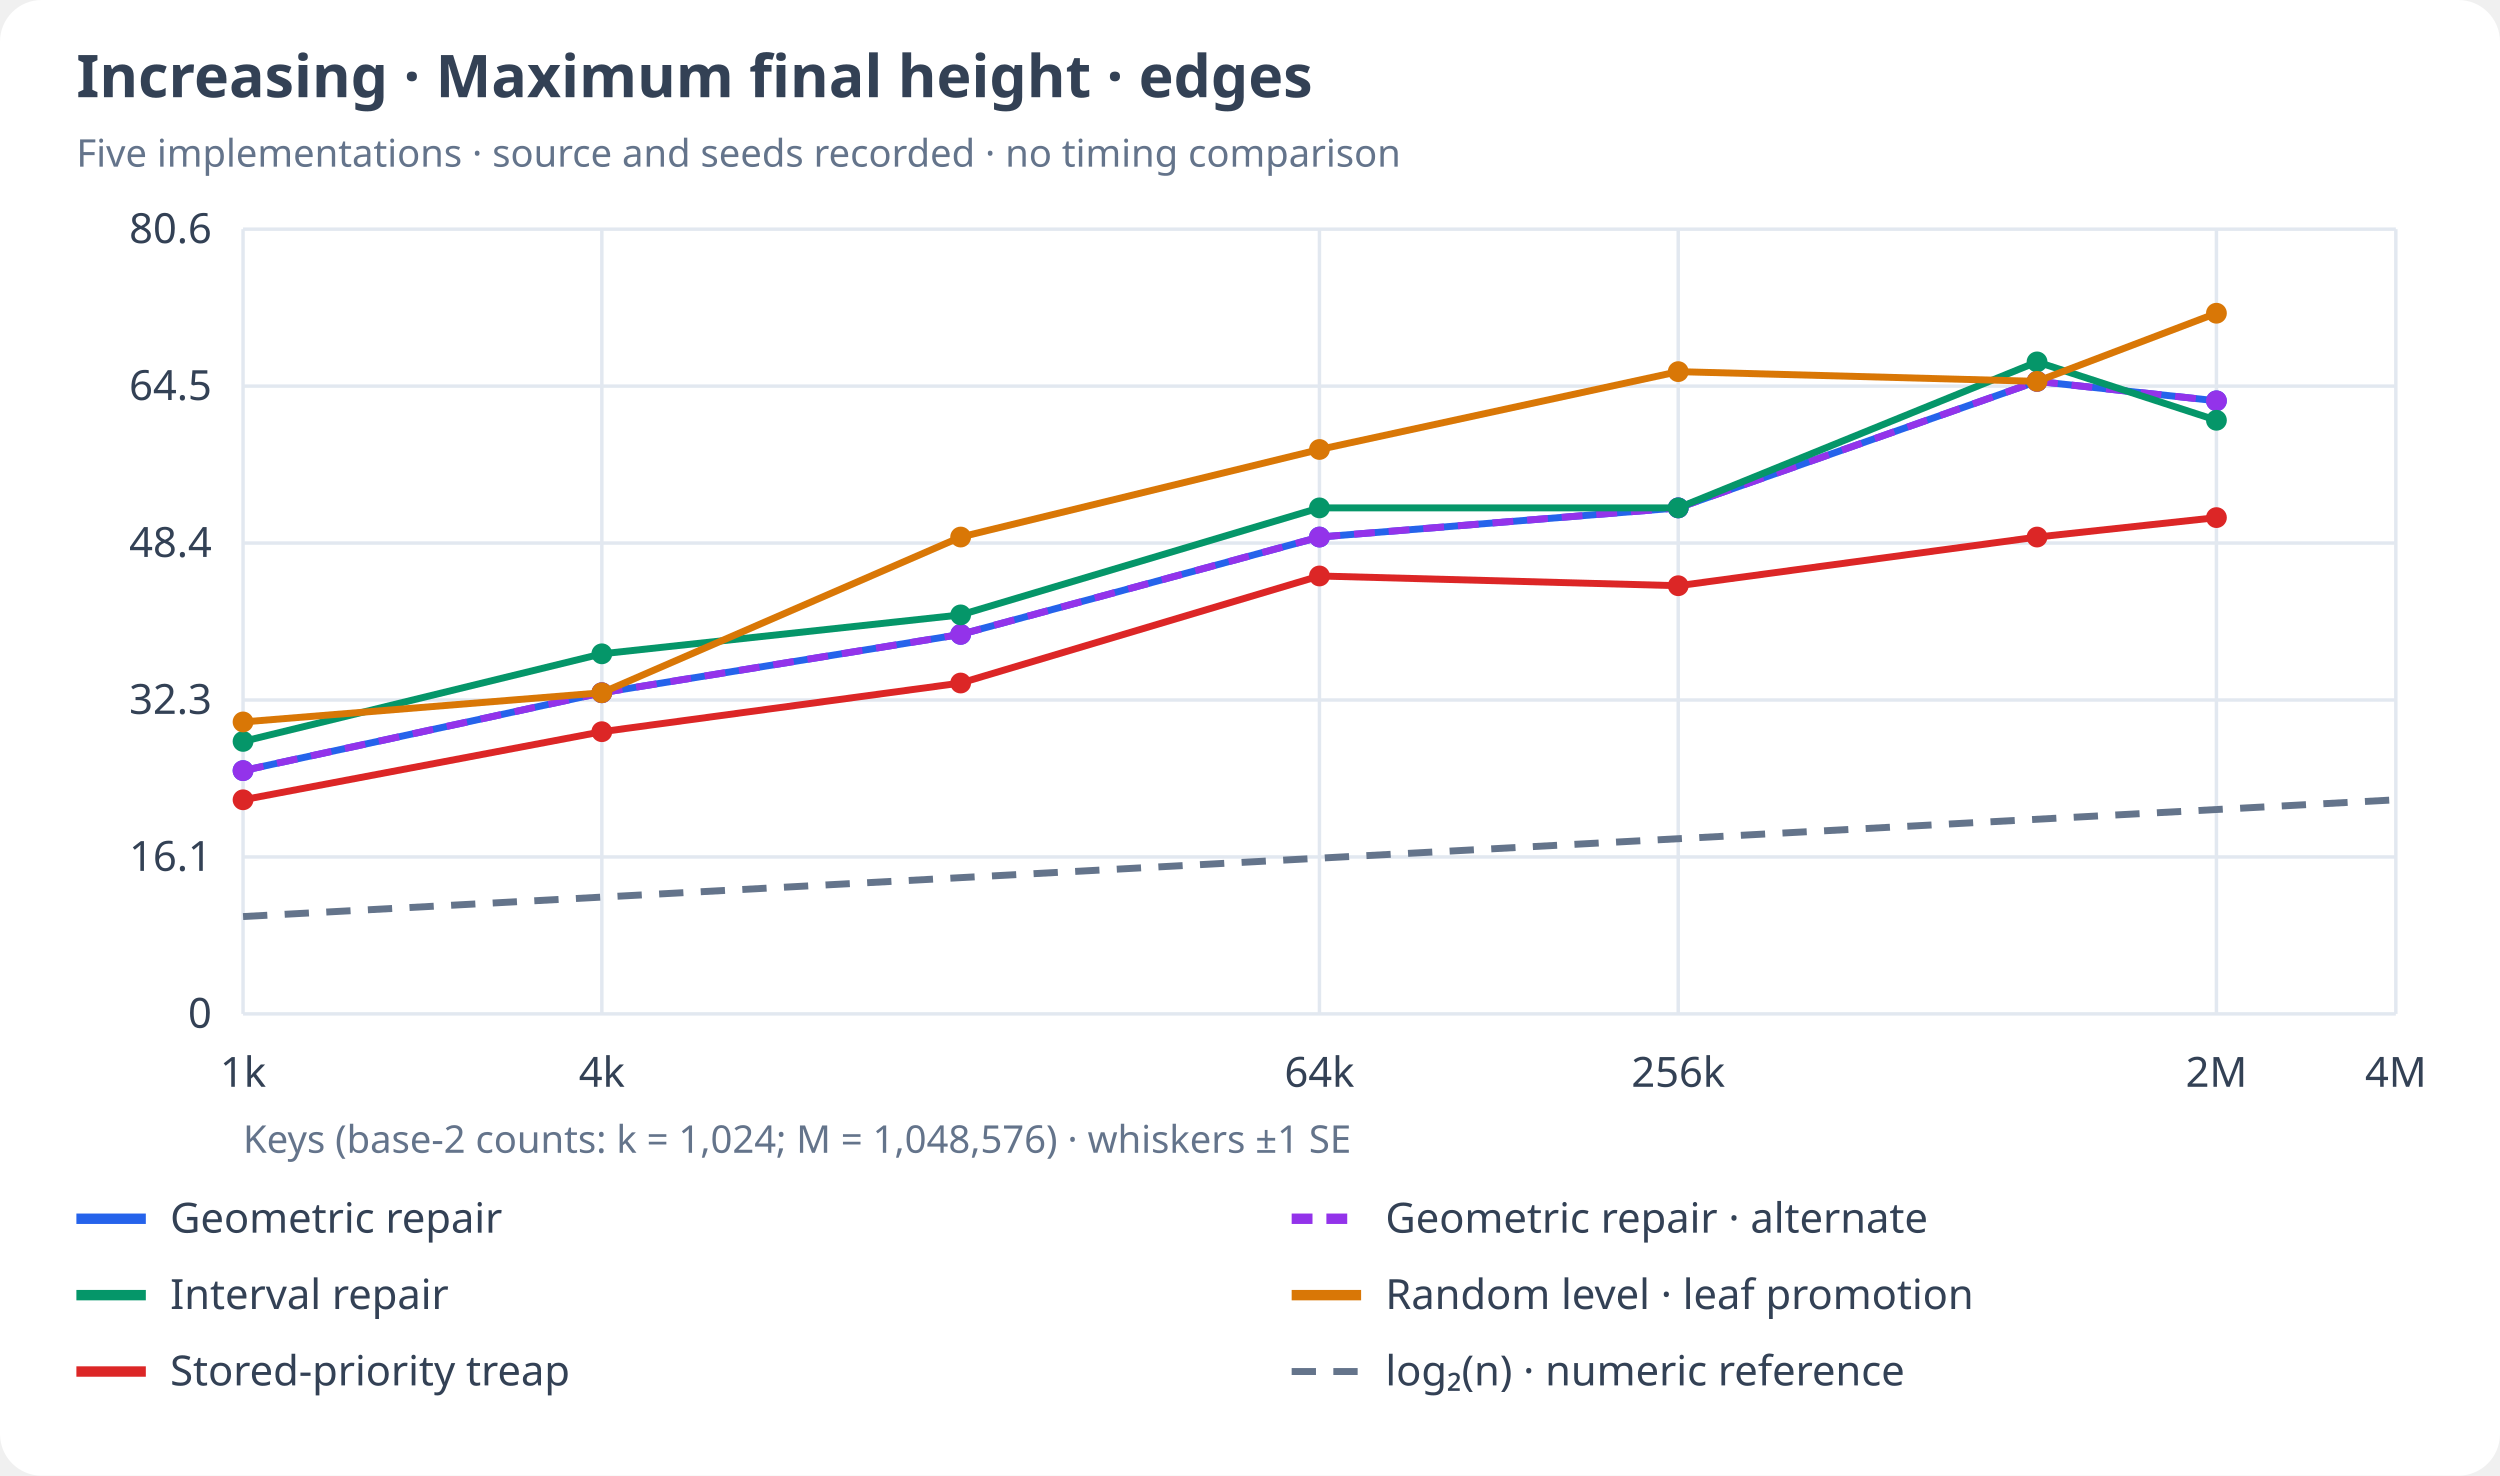
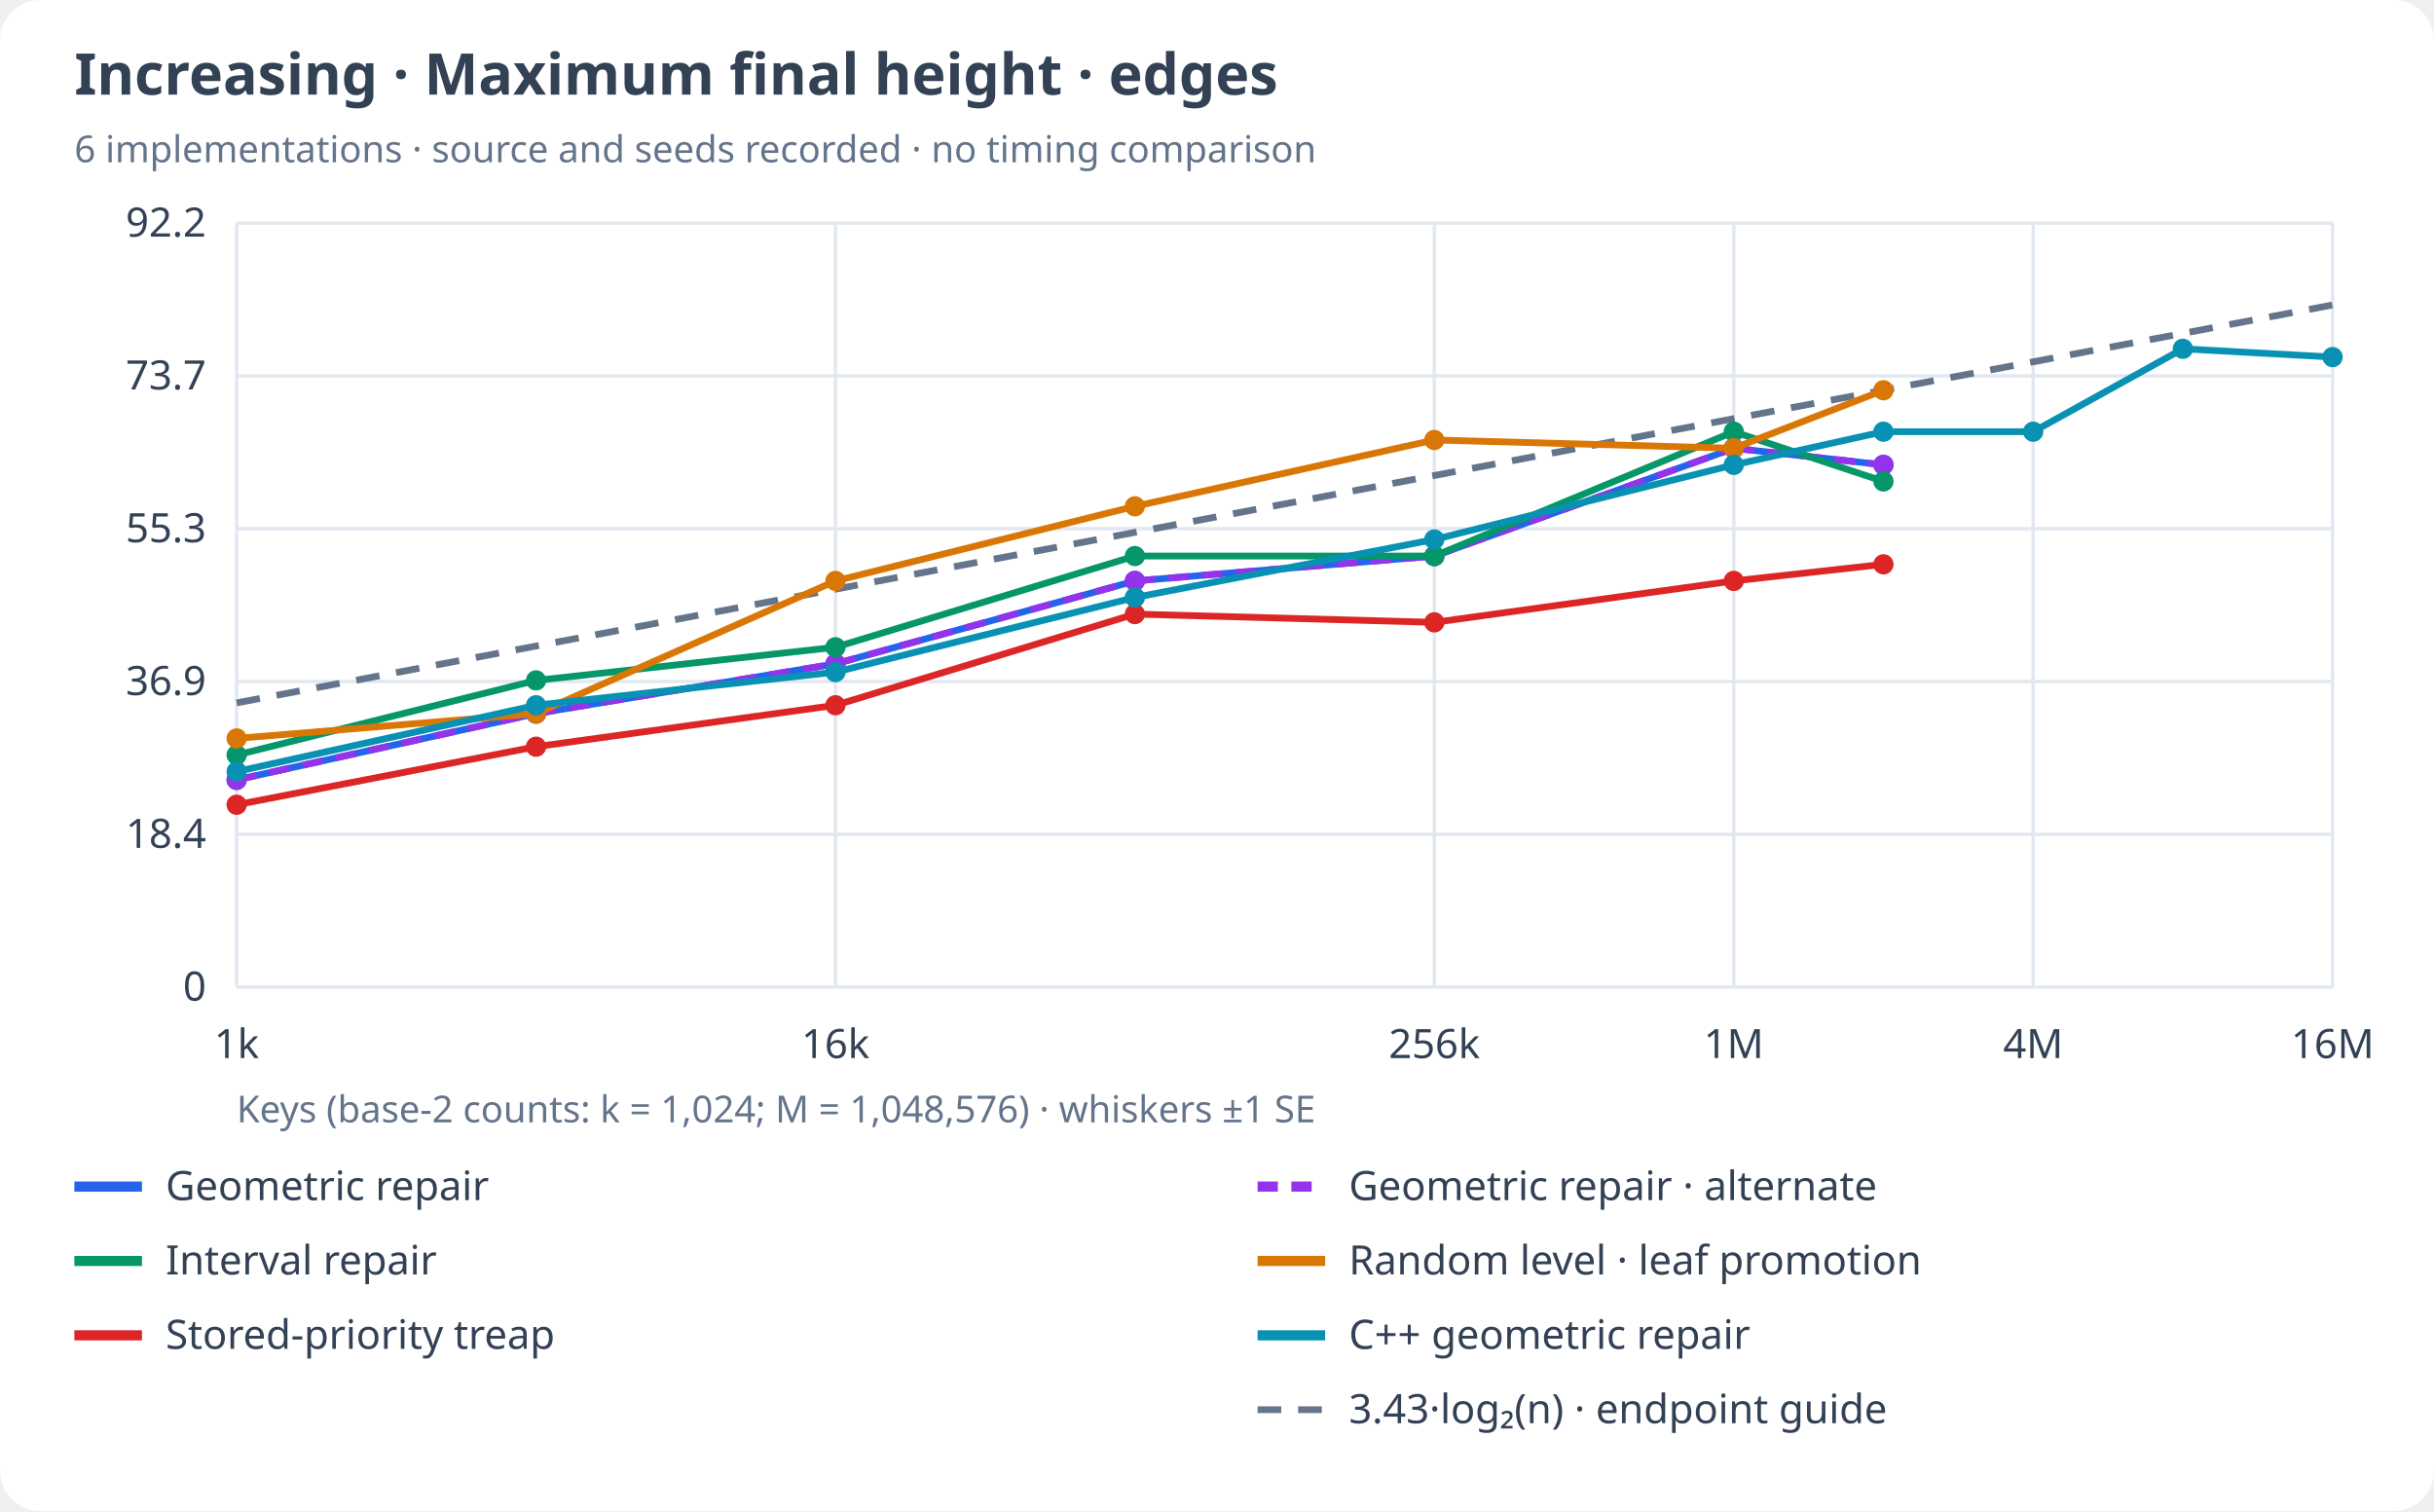
- <svg xmlns="http://www.w3.org/2000/svg" viewBox="0 0 720 425" role="img" aria-labelledby="increasing-maximum_height-title increasing-maximum_height-desc">
+ <svg xmlns="http://www.w3.org/2000/svg" viewBox="0 0 720 447" role="img" aria-labelledby="increasing-maximum_height-title increasing-maximum_height-desc">
  <style>text{font:12px system-ui,sans-serif;fill:#334155}.grid{stroke:#e2e8f0}</style>
-   <rect width="720" height="425" rx="12" fill="white" />
+   <rect width="720" height="447" rx="12" fill="white" />
  <text x="22" y="28" style="font-size:17px;font-weight:650">Increasing · Maximum final height · edges</text>
-   <text x="22" y="48" style="font-size:11px;fill:#64748b">Five implementations · source and seeds recorded · no timing comparison</text>
+   <text x="22" y="48" style="font-size:11px;fill:#64748b">6 implementations · source and seeds recorded · no timing comparison</text>
  <path class="grid" d="M70,292.00h620" />
  <text x="61" y="296.00" text-anchor="end">0</text>
  <path class="grid" d="M70,246.80h620" />
-   <text x="61" y="250.80" text-anchor="end">16.1</text>
+   <text x="61" y="250.80" text-anchor="end">18.4</text>
  <path class="grid" d="M70,201.60h620" />
-   <text x="61" y="205.60" text-anchor="end">32.3</text>
+   <text x="61" y="205.60" text-anchor="end">36.9</text>
  <path class="grid" d="M70,156.40h620" />
-   <text x="61" y="160.40" text-anchor="end">48.4</text>
+   <text x="61" y="160.40" text-anchor="end">55.3</text>
  <path class="grid" d="M70,111.20h620" />
-   <text x="61" y="115.20" text-anchor="end">64.5</text>
+   <text x="61" y="115.20" text-anchor="end">73.7</text>
  <path class="grid" d="M70,66.00h620" />
-   <text x="61" y="70.00" text-anchor="end">80.6</text>
+   <text x="61" y="70.00" text-anchor="end">92.2</text>
  <path class="grid" d="M70.00,66v226" />
  <text x="70.00" y="313" text-anchor="middle">1k</text>
-   <path class="grid" d="M173.33,66v226" />
-   <text x="173.33" y="313" text-anchor="middle">4k</text>
-   <path class="grid" d="M380.00,66v226" />
-   <text x="380.00" y="313" text-anchor="middle">64k</text>
-   <path class="grid" d="M483.33,66v226" />
-   <text x="483.33" y="313" text-anchor="middle">256k</text>
-   <path class="grid" d="M638.33,66v226" />
-   <text x="638.33" y="313" text-anchor="middle">2M</text>
+   <path class="grid" d="M247.14,66v226" />
+   <text x="247.14" y="313" text-anchor="middle">16k</text>
+   <path class="grid" d="M424.29,66v226" />
+   <text x="424.29" y="313" text-anchor="middle">256k</text>
+   <path class="grid" d="M512.86,66v226" />
+   <text x="512.86" y="313" text-anchor="middle">1M</text>
+   <path class="grid" d="M601.43,66v226" />
+   <text x="601.43" y="313" text-anchor="middle">4M</text>
  <path class="grid" d="M690.00,66v226" />
-   <text x="690.00" y="313" text-anchor="middle">4M</text>
-   <path class="log-reference" d="M70.00,263.97L690.00,230.34" stroke="#64748b" stroke-width="2" stroke-dasharray="7 5" fill="none" />
-   <circle cx="70.00" cy="221.94" r="3" fill="#2563eb" />
-   <path d="M70.00,221.94L173.33,199.51" stroke="#2563eb" stroke-width="2" fill="none" />
-   <circle cx="173.33" cy="199.51" r="3" fill="#2563eb" />
-   <path d="M173.33,199.51L276.67,182.70" stroke="#2563eb" stroke-width="2" fill="none" />
-   <circle cx="276.67" cy="182.70" r="3" fill="#2563eb" />
-   <path d="M276.67,182.70L380.00,154.67" stroke="#2563eb" stroke-width="2" fill="none" />
-   <circle cx="380.00" cy="154.67" r="3" fill="#2563eb" />
-   <path d="M380.00,154.67L483.33,146.27" stroke="#2563eb" stroke-width="2" fill="none" />
-   <circle cx="483.33" cy="146.27" r="3" fill="#2563eb" />
-   <path d="M483.33,146.27L586.67,109.83" stroke="#2563eb" stroke-width="2" fill="none" />
-   <circle cx="586.67" cy="109.83" r="3" fill="#2563eb" />
-   <path d="M586.67,109.83L638.33,115.44" stroke="#2563eb" stroke-width="2" fill="none" />
-   <circle cx="638.33" cy="115.44" r="3" fill="#2563eb" />
+   <text x="690.00" y="313" text-anchor="middle">16M</text>
+   <path class="log-reference" data-constant="3.4285714285714284" d="M70.00,207.92L690.00,90.21" stroke="#64748b" stroke-width="2" stroke-dasharray="7 5" fill="none" />
+   <circle cx="70.00" cy="230.69" r="3" fill="#2563eb" />
+   <path d="M70.00,230.69L158.57,211.08" stroke="#2563eb" stroke-width="2" fill="none" />
+   <circle cx="158.57" cy="211.08" r="3" fill="#2563eb" />
+   <path d="M158.57,211.08L247.14,196.36" stroke="#2563eb" stroke-width="2" fill="none" />
+   <circle cx="247.14" cy="196.36" r="3" fill="#2563eb" />
+   <path d="M247.14,196.36L335.71,171.84" stroke="#2563eb" stroke-width="2" fill="none" />
+   <circle cx="335.71" cy="171.84" r="3" fill="#2563eb" />
+   <path d="M335.71,171.84L424.29,164.48" stroke="#2563eb" stroke-width="2" fill="none" />
+   <circle cx="424.29" cy="164.48" r="3" fill="#2563eb" />
+   <path d="M424.29,164.48L512.86,132.60" stroke="#2563eb" stroke-width="2" fill="none" />
+   <circle cx="512.86" cy="132.60" r="3" fill="#2563eb" />
+   <path d="M512.86,132.60L557.14,137.51" stroke="#2563eb" stroke-width="2" fill="none" />
+   <circle cx="557.14" cy="137.51" r="3" fill="#2563eb" />
  <path d="M22,351h20" stroke="#2563eb" stroke-width="3" />
  <text x="49" y="355">Geometric repair</text>
-   <circle cx="70.00" cy="221.94" r="3" fill="#9333ea" />
-   <path d="M70.00,221.94L173.33,199.51" stroke="#9333ea" stroke-width="2" fill="none" stroke-dasharray="6 4" />
-   <circle cx="173.33" cy="199.51" r="3" fill="#9333ea" />
-   <path d="M173.33,199.51L276.67,182.70" stroke="#9333ea" stroke-width="2" fill="none" stroke-dasharray="6 4" />
-   <circle cx="276.67" cy="182.70" r="3" fill="#9333ea" />
-   <path d="M276.67,182.70L380.00,154.67" stroke="#9333ea" stroke-width="2" fill="none" stroke-dasharray="6 4" />
-   <circle cx="380.00" cy="154.67" r="3" fill="#9333ea" />
-   <path d="M380.00,154.67L483.33,146.27" stroke="#9333ea" stroke-width="2" fill="none" stroke-dasharray="6 4" />
-   <circle cx="483.33" cy="146.27" r="3" fill="#9333ea" />
-   <path d="M483.33,146.27L586.67,109.83" stroke="#9333ea" stroke-width="2" fill="none" stroke-dasharray="6 4" />
-   <circle cx="586.67" cy="109.83" r="3" fill="#9333ea" />
-   <path d="M586.67,109.83L638.33,115.44" stroke="#9333ea" stroke-width="2" fill="none" stroke-dasharray="6 4" />
-   <circle cx="638.33" cy="115.44" r="3" fill="#9333ea" />
+   <circle cx="70.00" cy="230.69" r="3" fill="#9333ea" />
+   <path d="M70.00,230.69L158.57,211.08" stroke="#9333ea" stroke-width="2" fill="none" stroke-dasharray="6 4" />
+   <circle cx="158.57" cy="211.08" r="3" fill="#9333ea" />
+   <path d="M158.57,211.08L247.14,196.36" stroke="#9333ea" stroke-width="2" fill="none" stroke-dasharray="6 4" />
+   <circle cx="247.14" cy="196.36" r="3" fill="#9333ea" />
+   <path d="M247.14,196.36L335.71,171.84" stroke="#9333ea" stroke-width="2" fill="none" stroke-dasharray="6 4" />
+   <circle cx="335.71" cy="171.84" r="3" fill="#9333ea" />
+   <path d="M335.71,171.84L424.29,164.48" stroke="#9333ea" stroke-width="2" fill="none" stroke-dasharray="6 4" />
+   <circle cx="424.29" cy="164.48" r="3" fill="#9333ea" />
+   <path d="M424.29,164.48L512.86,132.60" stroke="#9333ea" stroke-width="2" fill="none" stroke-dasharray="6 4" />
+   <circle cx="512.86" cy="132.60" r="3" fill="#9333ea" />
+   <path d="M512.86,132.60L557.14,137.51" stroke="#9333ea" stroke-width="2" fill="none" stroke-dasharray="6 4" />
+   <circle cx="557.14" cy="137.51" r="3" fill="#9333ea" />
  <path d="M372,351h20" stroke="#9333ea" stroke-width="3" stroke-dasharray="6 4" />
  <text x="399" y="355">Geometric repair · alternate</text>
-   <circle cx="70.00" cy="213.53" r="3" fill="#059669" />
-   <path d="M70.00,213.53L173.33,188.30" stroke="#059669" stroke-width="2" fill="none" />
-   <circle cx="173.33" cy="188.30" r="3" fill="#059669" />
-   <path d="M173.33,188.30L276.67,177.09" stroke="#059669" stroke-width="2" fill="none" />
-   <circle cx="276.67" cy="177.09" r="3" fill="#059669" />
-   <path d="M276.67,177.09L380.00,146.27" stroke="#059669" stroke-width="2" fill="none" />
-   <circle cx="380.00" cy="146.27" r="3" fill="#059669" />
-   <path d="M380.00,146.27L483.33,146.27" stroke="#059669" stroke-width="2" fill="none" />
-   <circle cx="483.33" cy="146.27" r="3" fill="#059669" />
-   <path d="M483.33,146.27L586.67,104.23" stroke="#059669" stroke-width="2" fill="none" />
-   <circle cx="586.67" cy="104.23" r="3" fill="#059669" />
-   <path d="M586.67,104.23L638.33,121.04" stroke="#059669" stroke-width="2" fill="none" />
-   <circle cx="638.33" cy="121.04" r="3" fill="#059669" />
+   <circle cx="70.00" cy="223.34" r="3" fill="#059669" />
+   <path d="M70.00,223.34L158.57,201.27" stroke="#059669" stroke-width="2" fill="none" />
+   <circle cx="158.57" cy="201.27" r="3" fill="#059669" />
+   <path d="M158.57,201.27L247.14,191.46" stroke="#059669" stroke-width="2" fill="none" />
+   <circle cx="247.14" cy="191.46" r="3" fill="#059669" />
+   <path d="M247.14,191.46L335.71,164.48" stroke="#059669" stroke-width="2" fill="none" />
+   <circle cx="335.71" cy="164.48" r="3" fill="#059669" />
+   <path d="M335.71,164.48L424.29,164.48" stroke="#059669" stroke-width="2" fill="none" />
+   <circle cx="424.29" cy="164.48" r="3" fill="#059669" />
+   <path d="M424.29,164.48L512.86,127.70" stroke="#059669" stroke-width="2" fill="none" />
+   <circle cx="512.86" cy="127.70" r="3" fill="#059669" />
+   <path d="M512.86,127.70L557.14,142.41" stroke="#059669" stroke-width="2" fill="none" />
+   <circle cx="557.14" cy="142.41" r="3" fill="#059669" />
  <path d="M22,373h20" stroke="#059669" stroke-width="3" />
  <text x="49" y="377">Interval repair</text>
-   <circle cx="70.00" cy="207.92" r="3" fill="#d97706" />
-   <path d="M70.00,207.92L173.33,199.51" stroke="#d97706" stroke-width="2" fill="none" />
-   <circle cx="173.33" cy="199.51" r="3" fill="#d97706" />
-   <path d="M173.33,199.51L276.67,154.67" stroke="#d97706" stroke-width="2" fill="none" />
-   <circle cx="276.67" cy="154.67" r="3" fill="#d97706" />
-   <path d="M276.67,154.67L380.00,129.45" stroke="#d97706" stroke-width="2" fill="none" />
-   <circle cx="380.00" cy="129.45" r="3" fill="#d97706" />
-   <path d="M380.00,129.45L483.33,107.03" stroke="#d97706" stroke-width="2" fill="none" />
-   <circle cx="483.33" cy="107.03" r="3" fill="#d97706" />
-   <path d="M483.33,107.03L586.67,109.83" stroke="#d97706" stroke-width="2" fill="none" />
-   <circle cx="586.67" cy="109.83" r="3" fill="#d97706" />
-   <path d="M586.67,109.83L638.33,90.21" stroke="#d97706" stroke-width="2" fill="none" />
-   <circle cx="638.33" cy="90.21" r="3" fill="#d97706" />
+   <circle cx="70.00" cy="218.43" r="3" fill="#d97706" />
+   <path d="M70.00,218.43L158.57,211.08" stroke="#d97706" stroke-width="2" fill="none" />
+   <circle cx="158.57" cy="211.08" r="3" fill="#d97706" />
+   <path d="M158.57,211.08L247.14,171.84" stroke="#d97706" stroke-width="2" fill="none" />
+   <circle cx="247.14" cy="171.84" r="3" fill="#d97706" />
+   <path d="M247.14,171.84L335.71,149.77" stroke="#d97706" stroke-width="2" fill="none" />
+   <circle cx="335.71" cy="149.77" r="3" fill="#d97706" />
+   <path d="M335.71,149.77L424.29,130.15" stroke="#d97706" stroke-width="2" fill="none" />
+   <circle cx="424.29" cy="130.15" r="3" fill="#d97706" />
+   <path d="M424.29,130.15L512.86,132.60" stroke="#d97706" stroke-width="2" fill="none" />
+   <circle cx="512.86" cy="132.60" r="3" fill="#d97706" />
+   <path d="M512.86,132.60L557.14,115.44" stroke="#d97706" stroke-width="2" fill="none" />
+   <circle cx="557.14" cy="115.44" r="3" fill="#d97706" />
  <path d="M372,373h20" stroke="#d97706" stroke-width="3" />
  <text x="399" y="377">Random level · leaf promotion</text>
-   <circle cx="70.00" cy="230.34" r="3" fill="#dc2626" />
-   <path d="M70.00,230.34L173.33,210.73" stroke="#dc2626" stroke-width="2" fill="none" />
-   <circle cx="173.33" cy="210.73" r="3" fill="#dc2626" />
-   <path d="M173.33,210.73L276.67,196.71" stroke="#dc2626" stroke-width="2" fill="none" />
-   <circle cx="276.67" cy="196.71" r="3" fill="#dc2626" />
-   <path d="M276.67,196.71L380.00,165.88" stroke="#dc2626" stroke-width="2" fill="none" />
-   <circle cx="380.00" cy="165.88" r="3" fill="#dc2626" />
-   <path d="M380.00,165.88L483.33,168.69" stroke="#dc2626" stroke-width="2" fill="none" />
-   <circle cx="483.33" cy="168.69" r="3" fill="#dc2626" />
-   <path d="M483.33,168.69L586.67,154.67" stroke="#dc2626" stroke-width="2" fill="none" />
-   <circle cx="586.67" cy="154.67" r="3" fill="#dc2626" />
-   <path d="M586.67,154.67L638.33,149.07" stroke="#dc2626" stroke-width="2" fill="none" />
-   <circle cx="638.33" cy="149.07" r="3" fill="#dc2626" />
+   <circle cx="70.00" cy="238.05" r="3" fill="#dc2626" />
+   <path d="M70.00,238.05L158.57,220.88" stroke="#dc2626" stroke-width="2" fill="none" />
+   <circle cx="158.57" cy="220.88" r="3" fill="#dc2626" />
+   <path d="M158.57,220.88L247.14,208.62" stroke="#dc2626" stroke-width="2" fill="none" />
+   <circle cx="247.14" cy="208.62" r="3" fill="#dc2626" />
+   <path d="M247.14,208.62L335.71,181.65" stroke="#dc2626" stroke-width="2" fill="none" />
+   <circle cx="335.71" cy="181.65" r="3" fill="#dc2626" />
+   <path d="M335.71,181.65L424.29,184.10" stroke="#dc2626" stroke-width="2" fill="none" />
+   <circle cx="424.29" cy="184.10" r="3" fill="#dc2626" />
+   <path d="M424.29,184.10L512.86,171.84" stroke="#dc2626" stroke-width="2" fill="none" />
+   <circle cx="512.86" cy="171.84" r="3" fill="#dc2626" />
+   <path d="M512.86,171.84L557.14,166.93" stroke="#dc2626" stroke-width="2" fill="none" />
+   <circle cx="557.14" cy="166.93" r="3" fill="#dc2626" />
  <path d="M22,395h20" stroke="#dc2626" stroke-width="3" />
  <text x="49" y="399">Stored-priority treap</text>
-   <path d="M372,395h20" stroke="#64748b" stroke-width="2" stroke-dasharray="7 5" />
-   <text x="399" y="399">log₂(n) · numeric reference</text>
+   <circle cx="70.00" cy="228.24" r="3" fill="#0891b2" />
+   <path d="M70.00,228.24L158.57,208.62" stroke="#0891b2" stroke-width="2" fill="none" />
+   <circle cx="158.57" cy="208.62" r="3" fill="#0891b2" />
+   <path d="M158.57,208.62L247.14,198.81" stroke="#0891b2" stroke-width="2" fill="none" />
+   <circle cx="247.14" cy="198.81" r="3" fill="#0891b2" />
+   <path d="M247.14,198.81L335.71,176.74" stroke="#0891b2" stroke-width="2" fill="none" />
+   <circle cx="335.71" cy="176.74" r="3" fill="#0891b2" />
+   <path d="M335.71,176.74L424.29,159.58" stroke="#0891b2" stroke-width="2" fill="none" />
+   <circle cx="424.29" cy="159.58" r="3" fill="#0891b2" />
+   <path d="M424.29,159.58L512.86,137.51" stroke="#0891b2" stroke-width="2" fill="none" />
+   <circle cx="512.86" cy="137.51" r="3" fill="#0891b2" />
+   <path d="M512.86,137.51L557.14,127.70" stroke="#0891b2" stroke-width="2" fill="none" />
+   <circle cx="557.14" cy="127.70" r="3" fill="#0891b2" />
+   <path d="M557.14,127.70L601.43,127.70" stroke="#0891b2" stroke-width="2" fill="none" />
+   <circle cx="601.43" cy="127.70" r="3" fill="#0891b2" />
+   <path d="M601.43,127.70L645.71,103.18" stroke="#0891b2" stroke-width="2" fill="none" />
+   <circle cx="645.71" cy="103.18" r="3" fill="#0891b2" />
+   <path d="M645.71,103.18L690.00,105.63" stroke="#0891b2" stroke-width="2" fill="none" />
+   <circle cx="690.00" cy="105.63" r="3" fill="#0891b2" />
+   <path d="M372,395h20" stroke="#0891b2" stroke-width="3" />
+   <text x="399" y="399">C++ geometric repair</text>
+   <path d="M372,417h20" stroke="#64748b" stroke-width="2" stroke-dasharray="7 5" />
+   <text x="399" y="421">3.43·log₂(n) · endpoint guide</text>
  <text x="70" y="332" style="font-size:11px;fill:#64748b">Keys (base-2 counts: k = 1,024; M = 1,048,576) · whiskers ±1 SE</text>
</svg>
